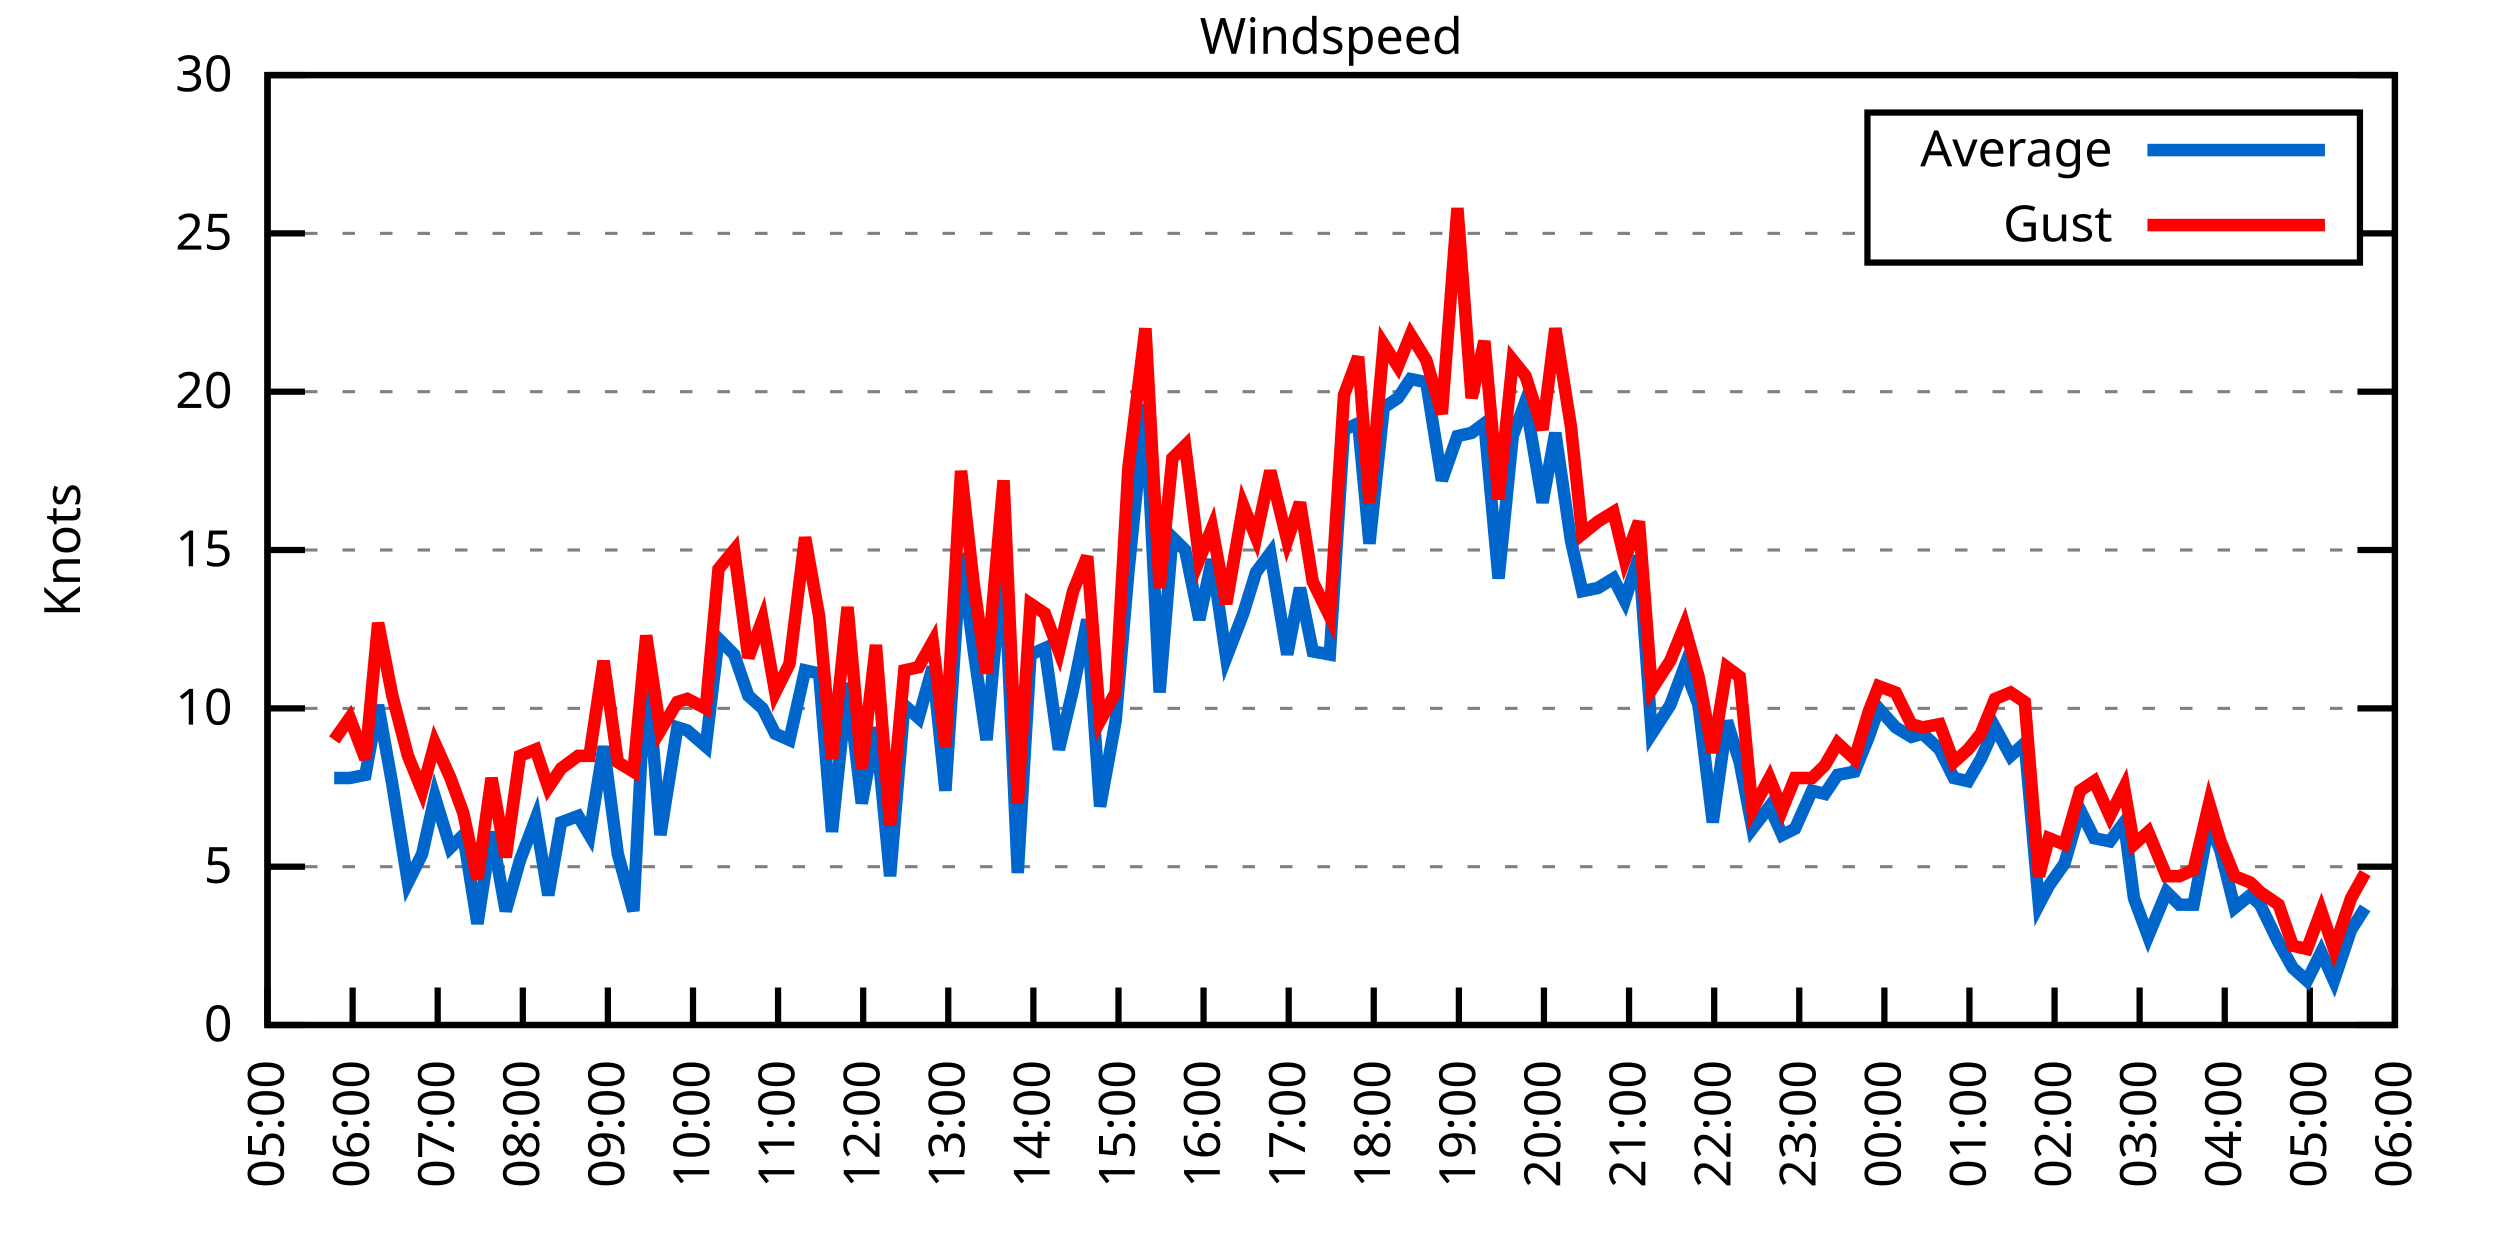
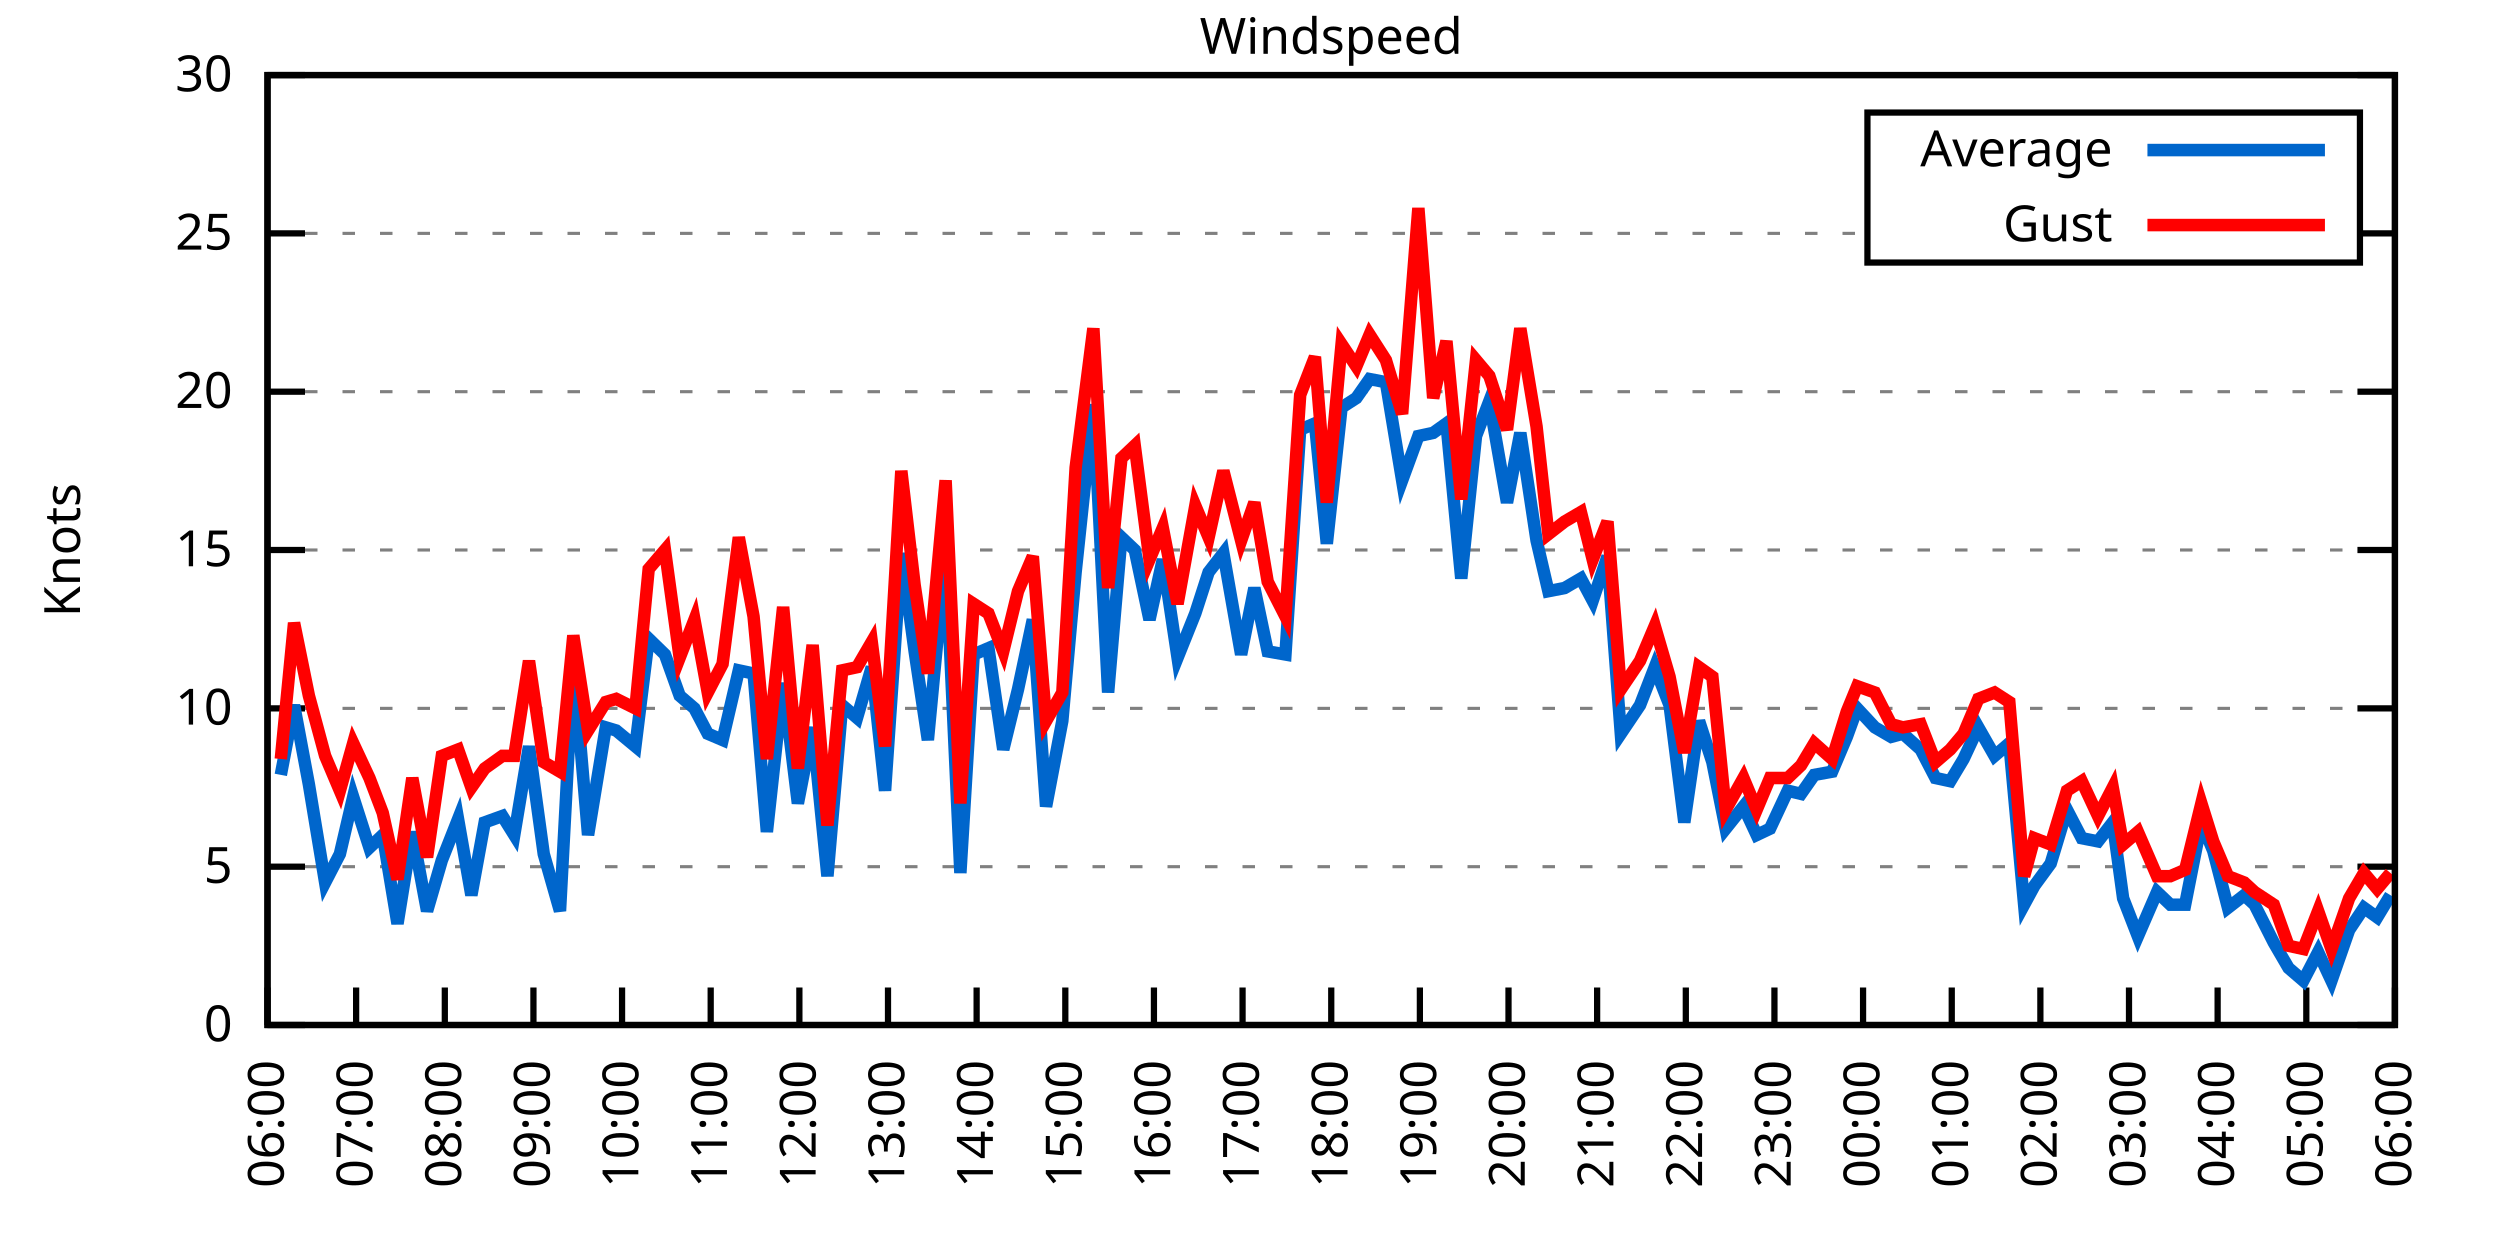
<svg xmlns="http://www.w3.org/2000/svg" xmlns:xlink="http://www.w3.org/1999/xlink" width="400" height="200" viewBox="0 0 400 200">
  <g id="gnuplot_canvas">
    <rect x="0" y="0" width="400" height="200" fill="none" />
    <defs>
      <circle id="gpDot" r="0.5" stroke-width="0.5" stroke="currentColor" />
      <path id="gpPt0" stroke-width="0.333" stroke="currentColor" d="M-1,0 h2 M0,-1 v2" />
      <path id="gpPt1" stroke-width="0.333" stroke="currentColor" d="M-1,-1 L1,1 M1,-1 L-1,1" />
      <path id="gpPt2" stroke-width="0.333" stroke="currentColor" d="M-1,0 L1,0 M0,-1 L0,1 M-1,-1 L1,1 M-1,1 L1,-1" />
      <rect id="gpPt3" stroke-width="0.333" stroke="currentColor" x="-1" y="-1" width="2" height="2" />
      <rect id="gpPt4" stroke-width="0.333" stroke="currentColor" fill="currentColor" x="-1" y="-1" width="2" height="2" />
      <circle id="gpPt5" stroke-width="0.333" stroke="currentColor" cx="0" cy="0" r="1" />
      <use xlink:href="#gpPt5" id="gpPt6" fill="currentColor" stroke="none" />
      <path id="gpPt7" stroke-width="0.333" stroke="currentColor" d="M0,-1.33 L-1.33,0.67 L1.33,0.67 z" />
      <use xlink:href="#gpPt7" id="gpPt8" fill="currentColor" stroke="none" />
      <use xlink:href="#gpPt7" id="gpPt9" stroke="currentColor" transform="rotate(180)" />
      <use xlink:href="#gpPt9" id="gpPt10" fill="currentColor" stroke="none" />
      <use xlink:href="#gpPt3" id="gpPt11" stroke="currentColor" transform="rotate(45)" />
      <use xlink:href="#gpPt11" id="gpPt12" fill="currentColor" stroke="none" />
      <path id="gpPt13" stroke-width="0.333" stroke="currentColor" d="M0,1.330 L1.265,0.411 L0.782,-1.067 L-0.782,-1.076 L-1.265,0.411 z" />
      <use xlink:href="#gpPt13" id="gpPt14" fill="currentColor" stroke="none" />
      <filter id="textbox" filterUnits="objectBoundingBox" x="0" y="0" height="1" width="1">
        <feFlood flood-color="white" flood-opacity="1" result="bgnd" />
        <feComposite in="SourceGraphic" in2="bgnd" operator="atop" />
      </filter>
      <filter id="greybox" filterUnits="objectBoundingBox" x="0" y="0" height="1" width="1">
        <feFlood flood-color="lightgrey" flood-opacity="1" result="grey" />
        <feComposite in="SourceGraphic" in2="grey" operator="atop" />
      </filter>
    </defs>
    <g fill="none" color="white" stroke="currentColor" stroke-width="1.00" stroke-linecap="butt" stroke-linejoin="miter">
</g>
    <g fill="none" color="black" stroke="currentColor" stroke-width="1.00" stroke-linecap="butt" stroke-linejoin="miter">
      <g stroke="none" shape-rendering="crispEdges">
        <polygon fill="rgb(255, 255, 255)" points="42.80,164.00 383.18,164.00 383.18,12.02 42.80,12.02 " />
      </g>
    </g>
    <g fill="none" color="black" stroke="currentColor" stroke-width="1.00" stroke-linecap="butt" stroke-linejoin="miter">
</g>
    <g fill="none" color="black" stroke="black" stroke-width="0.50" stroke-linecap="butt" stroke-linejoin="miter">
</g>
    <g fill="none" color="gray" stroke="currentColor" stroke-width="0.50" stroke-linecap="butt" stroke-linejoin="miter">
      <path stroke="gray" stroke-dasharray="2,4" class="gridline" d="M42.80,164.00 L383.19,164.00  " />
    </g>
    <g fill="none" color="gray" stroke="gray" stroke-width="1.00" stroke-linecap="butt" stroke-linejoin="miter">
</g>
    <g fill="none" color="black" stroke="currentColor" stroke-width="1.00" stroke-linecap="butt" stroke-linejoin="miter">
      <path stroke="black" d="M42.80,164.00 L48.80,164.00 M383.19,164.00 L377.19,164.00  " />
      <g transform="translate(37.20,166.60)" stroke="none" fill="black" font-family="Sans" font-size="8.00" text-anchor="end">
        <text>
          <tspan font-family="Sans"> 0</tspan>
        </text>
      </g>
    </g>
    <g fill="none" color="black" stroke="currentColor" stroke-width="1.00" stroke-linecap="butt" stroke-linejoin="miter">
</g>
    <g fill="none" color="black" stroke="black" stroke-width="0.50" stroke-linecap="butt" stroke-linejoin="miter">
</g>
    <g fill="none" color="gray" stroke="currentColor" stroke-width="0.50" stroke-linecap="butt" stroke-linejoin="miter">
      <path stroke="gray" stroke-dasharray="2,4" class="gridline" d="M42.80,138.67 L383.19,138.67  " />
    </g>
    <g fill="none" color="gray" stroke="gray" stroke-width="1.00" stroke-linecap="butt" stroke-linejoin="miter">
</g>
    <g fill="none" color="black" stroke="currentColor" stroke-width="1.00" stroke-linecap="butt" stroke-linejoin="miter">
      <path stroke="black" d="M42.80,138.67 L48.80,138.67 M383.19,138.67 L377.19,138.67  " />
      <g transform="translate(37.20,141.27)" stroke="none" fill="black" font-family="Sans" font-size="8.00" text-anchor="end">
        <text>
          <tspan font-family="Sans"> 5</tspan>
        </text>
      </g>
    </g>
    <g fill="none" color="black" stroke="currentColor" stroke-width="1.00" stroke-linecap="butt" stroke-linejoin="miter">
</g>
    <g fill="none" color="black" stroke="black" stroke-width="0.50" stroke-linecap="butt" stroke-linejoin="miter">
</g>
    <g fill="none" color="gray" stroke="currentColor" stroke-width="0.50" stroke-linecap="butt" stroke-linejoin="miter">
      <path stroke="gray" stroke-dasharray="2,4" class="gridline" d="M42.80,113.34 L383.19,113.34  " />
    </g>
    <g fill="none" color="gray" stroke="gray" stroke-width="1.00" stroke-linecap="butt" stroke-linejoin="miter">
</g>
    <g fill="none" color="black" stroke="currentColor" stroke-width="1.00" stroke-linecap="butt" stroke-linejoin="miter">
      <path stroke="black" d="M42.80,113.34 L48.80,113.34 M383.19,113.34 L377.19,113.34  " />
      <g transform="translate(37.20,115.94)" stroke="none" fill="black" font-family="Sans" font-size="8.00" text-anchor="end">
        <text>
          <tspan font-family="Sans"> 10</tspan>
        </text>
      </g>
    </g>
    <g fill="none" color="black" stroke="currentColor" stroke-width="1.00" stroke-linecap="butt" stroke-linejoin="miter">
</g>
    <g fill="none" color="black" stroke="black" stroke-width="0.50" stroke-linecap="butt" stroke-linejoin="miter">
</g>
    <g fill="none" color="gray" stroke="currentColor" stroke-width="0.50" stroke-linecap="butt" stroke-linejoin="miter">
      <path stroke="gray" stroke-dasharray="2,4" class="gridline" d="M42.80,88.00 L383.19,88.00  " />
    </g>
    <g fill="none" color="gray" stroke="gray" stroke-width="1.00" stroke-linecap="butt" stroke-linejoin="miter">
</g>
    <g fill="none" color="black" stroke="currentColor" stroke-width="1.00" stroke-linecap="butt" stroke-linejoin="miter">
      <path stroke="black" d="M42.80,88.00 L48.80,88.00 M383.19,88.00 L377.19,88.00  " />
      <g transform="translate(37.20,90.60)" stroke="none" fill="black" font-family="Sans" font-size="8.00" text-anchor="end">
        <text>
          <tspan font-family="Sans"> 15</tspan>
        </text>
      </g>
    </g>
    <g fill="none" color="black" stroke="currentColor" stroke-width="1.00" stroke-linecap="butt" stroke-linejoin="miter">
</g>
    <g fill="none" color="black" stroke="black" stroke-width="0.50" stroke-linecap="butt" stroke-linejoin="miter">
</g>
    <g fill="none" color="gray" stroke="currentColor" stroke-width="0.50" stroke-linecap="butt" stroke-linejoin="miter">
      <path stroke="gray" stroke-dasharray="2,4" class="gridline" d="M42.80,62.67 L383.19,62.67  " />
    </g>
    <g fill="none" color="gray" stroke="gray" stroke-width="1.00" stroke-linecap="butt" stroke-linejoin="miter">
</g>
    <g fill="none" color="black" stroke="currentColor" stroke-width="1.00" stroke-linecap="butt" stroke-linejoin="miter">
      <path stroke="black" d="M42.80,62.67 L48.80,62.67 M383.19,62.67 L377.19,62.67  " />
      <g transform="translate(37.20,65.27)" stroke="none" fill="black" font-family="Sans" font-size="8.00" text-anchor="end">
        <text>
          <tspan font-family="Sans"> 20</tspan>
        </text>
      </g>
    </g>
    <g fill="none" color="black" stroke="currentColor" stroke-width="1.00" stroke-linecap="butt" stroke-linejoin="miter">
</g>
    <g fill="none" color="black" stroke="black" stroke-width="0.50" stroke-linecap="butt" stroke-linejoin="miter">
</g>
    <g fill="none" color="gray" stroke="currentColor" stroke-width="0.50" stroke-linecap="butt" stroke-linejoin="miter">
      <path stroke="gray" stroke-dasharray="2,4" class="gridline" d="M42.80,37.34 L298.79,37.34 M377.59,37.34 L383.19,37.34  " />
    </g>
    <g fill="none" color="gray" stroke="gray" stroke-width="1.00" stroke-linecap="butt" stroke-linejoin="miter">
</g>
    <g fill="none" color="black" stroke="currentColor" stroke-width="1.00" stroke-linecap="butt" stroke-linejoin="miter">
      <path stroke="black" d="M42.80,37.34 L48.80,37.34 M383.19,37.34 L377.19,37.34  " />
      <g transform="translate(37.20,39.94)" stroke="none" fill="black" font-family="Sans" font-size="8.00" text-anchor="end">
        <text>
          <tspan font-family="Sans"> 25</tspan>
        </text>
      </g>
    </g>
    <g fill="none" color="black" stroke="currentColor" stroke-width="1.00" stroke-linecap="butt" stroke-linejoin="miter">
</g>
    <g fill="none" color="black" stroke="black" stroke-width="0.50" stroke-linecap="butt" stroke-linejoin="miter">
</g>
    <g fill="none" color="gray" stroke="currentColor" stroke-width="0.50" stroke-linecap="butt" stroke-linejoin="miter">
      <path stroke="gray" stroke-dasharray="2,4" class="gridline" d="M42.80,12.01 L383.19,12.01  " />
    </g>
    <g fill="none" color="gray" stroke="gray" stroke-width="1.00" stroke-linecap="butt" stroke-linejoin="miter">
</g>
    <g fill="none" color="black" stroke="currentColor" stroke-width="1.00" stroke-linecap="butt" stroke-linejoin="miter">
      <path stroke="black" d="M42.80,12.01 L48.80,12.01 M383.19,12.01 L377.19,12.01  " />
      <g transform="translate(37.20,14.61)" stroke="none" fill="black" font-family="Sans" font-size="8.00" text-anchor="end">
        <text>
          <tspan font-family="Sans"> 30</tspan>
        </text>
      </g>
    </g>
    <g fill="none" color="black" stroke="currentColor" stroke-width="1.00" stroke-linecap="butt" stroke-linejoin="miter">
      <path stroke="black" d="M42.80,164.00 L42.80,158.00  " />
      <g transform="translate(45.40,169.60) rotate(270.00)" stroke="none" fill="black" font-family="Sans" font-size="8.00" text-anchor="end">
        <text>
-           <tspan font-family="Sans">05:00</tspan>
-         </text>
-       </g>
-     </g>
-     <g fill="none" color="black" stroke="currentColor" stroke-width="1.00" stroke-linecap="butt" stroke-linejoin="miter">
-       <path stroke="black" d="M56.42,164.00 L56.42,158.00  " />
-       <g transform="translate(59.02,169.60) rotate(270.00)" stroke="none" fill="black" font-family="Sans" font-size="8.00" text-anchor="end">
-         <text>
          <tspan font-family="Sans">06:00</tspan>
        </text>
      </g>
    </g>
    <g fill="none" color="black" stroke="currentColor" stroke-width="1.00" stroke-linecap="butt" stroke-linejoin="miter">
-       <path stroke="black" d="M70.03,164.00 L70.03,158.00  " />
-       <g transform="translate(72.63,169.60) rotate(270.00)" stroke="none" fill="black" font-family="Sans" font-size="8.00" text-anchor="end">
+       <path stroke="black" d="M56.98,164.00 L56.98,158.00  " />
+       <g transform="translate(59.58,169.60) rotate(270.00)" stroke="none" fill="black" font-family="Sans" font-size="8.00" text-anchor="end">
        <text>
          <tspan font-family="Sans">07:00</tspan>
        </text>
      </g>
    </g>
    <g fill="none" color="black" stroke="currentColor" stroke-width="1.00" stroke-linecap="butt" stroke-linejoin="miter">
-       <path stroke="black" d="M83.65,164.00 L83.65,158.00  " />
-       <g transform="translate(86.25,169.60) rotate(270.00)" stroke="none" fill="black" font-family="Sans" font-size="8.00" text-anchor="end">
+       <path stroke="black" d="M71.17,164.00 L71.17,158.00  " />
+       <g transform="translate(73.77,169.60) rotate(270.00)" stroke="none" fill="black" font-family="Sans" font-size="8.00" text-anchor="end">
        <text>
          <tspan font-family="Sans">08:00</tspan>
        </text>
      </g>
    </g>
    <g fill="none" color="black" stroke="currentColor" stroke-width="1.00" stroke-linecap="butt" stroke-linejoin="miter">
-       <path stroke="black" d="M97.26,164.00 L97.26,158.00  " />
-       <g transform="translate(99.86,169.60) rotate(270.00)" stroke="none" fill="black" font-family="Sans" font-size="8.00" text-anchor="end">
+       <path stroke="black" d="M85.35,164.00 L85.35,158.00  " />
+       <g transform="translate(87.95,169.60) rotate(270.00)" stroke="none" fill="black" font-family="Sans" font-size="8.00" text-anchor="end">
        <text>
          <tspan font-family="Sans">09:00</tspan>
        </text>
      </g>
    </g>
    <g fill="none" color="black" stroke="currentColor" stroke-width="1.00" stroke-linecap="butt" stroke-linejoin="miter">
-       <path stroke="black" d="M110.88,164.00 L110.88,158.00  " />
-       <g transform="translate(113.48,169.60) rotate(270.00)" stroke="none" fill="black" font-family="Sans" font-size="8.00" text-anchor="end">
+       <path stroke="black" d="M99.53,164.00 L99.53,158.00  " />
+       <g transform="translate(102.13,169.60) rotate(270.00)" stroke="none" fill="black" font-family="Sans" font-size="8.00" text-anchor="end">
        <text>
          <tspan font-family="Sans">10:00</tspan>
        </text>
      </g>
    </g>
    <g fill="none" color="black" stroke="currentColor" stroke-width="1.00" stroke-linecap="butt" stroke-linejoin="miter">
-       <path stroke="black" d="M124.49,164.00 L124.49,158.00  " />
-       <g transform="translate(127.09,169.60) rotate(270.00)" stroke="none" fill="black" font-family="Sans" font-size="8.00" text-anchor="end">
+       <path stroke="black" d="M113.71,164.00 L113.71,158.00  " />
+       <g transform="translate(116.31,169.60) rotate(270.00)" stroke="none" fill="black" font-family="Sans" font-size="8.00" text-anchor="end">
        <text>
          <tspan font-family="Sans">11:00</tspan>
        </text>
      </g>
    </g>
    <g fill="none" color="black" stroke="currentColor" stroke-width="1.00" stroke-linecap="butt" stroke-linejoin="miter">
-       <path stroke="black" d="M138.11,164.00 L138.11,158.00  " />
-       <g transform="translate(140.71,169.60) rotate(270.00)" stroke="none" fill="black" font-family="Sans" font-size="8.00" text-anchor="end">
+       <path stroke="black" d="M127.90,164.00 L127.90,158.00  " />
+       <g transform="translate(130.50,169.60) rotate(270.00)" stroke="none" fill="black" font-family="Sans" font-size="8.00" text-anchor="end">
        <text>
          <tspan font-family="Sans">12:00</tspan>
        </text>
      </g>
    </g>
    <g fill="none" color="black" stroke="currentColor" stroke-width="1.00" stroke-linecap="butt" stroke-linejoin="miter">
-       <path stroke="black" d="M151.72,164.00 L151.72,158.00  " />
-       <g transform="translate(154.32,169.60) rotate(270.00)" stroke="none" fill="black" font-family="Sans" font-size="8.00" text-anchor="end">
+       <path stroke="black" d="M142.08,164.00 L142.08,158.00  " />
+       <g transform="translate(144.68,169.60) rotate(270.00)" stroke="none" fill="black" font-family="Sans" font-size="8.00" text-anchor="end">
        <text>
          <tspan font-family="Sans">13:00</tspan>
        </text>
      </g>
    </g>
    <g fill="none" color="black" stroke="currentColor" stroke-width="1.00" stroke-linecap="butt" stroke-linejoin="miter">
-       <path stroke="black" d="M165.34,164.00 L165.34,158.00  " />
-       <g transform="translate(167.94,169.60) rotate(270.00)" stroke="none" fill="black" font-family="Sans" font-size="8.00" text-anchor="end">
+       <path stroke="black" d="M156.26,164.00 L156.26,158.00  " />
+       <g transform="translate(158.86,169.60) rotate(270.00)" stroke="none" fill="black" font-family="Sans" font-size="8.00" text-anchor="end">
        <text>
          <tspan font-family="Sans">14:00</tspan>
        </text>
      </g>
    </g>
    <g fill="none" color="black" stroke="currentColor" stroke-width="1.00" stroke-linecap="butt" stroke-linejoin="miter">
-       <path stroke="black" d="M178.96,164.00 L178.96,158.00  " />
-       <g transform="translate(181.56,169.60) rotate(270.00)" stroke="none" fill="black" font-family="Sans" font-size="8.00" text-anchor="end">
+       <path stroke="black" d="M170.45,164.00 L170.45,158.00  " />
+       <g transform="translate(173.05,169.60) rotate(270.00)" stroke="none" fill="black" font-family="Sans" font-size="8.00" text-anchor="end">
        <text>
          <tspan font-family="Sans">15:00</tspan>
        </text>
      </g>
    </g>
    <g fill="none" color="black" stroke="currentColor" stroke-width="1.00" stroke-linecap="butt" stroke-linejoin="miter">
-       <path stroke="black" d="M192.57,164.00 L192.57,158.00  " />
-       <g transform="translate(195.17,169.60) rotate(270.00)" stroke="none" fill="black" font-family="Sans" font-size="8.00" text-anchor="end">
+       <path stroke="black" d="M184.63,164.00 L184.63,158.00  " />
+       <g transform="translate(187.23,169.60) rotate(270.00)" stroke="none" fill="black" font-family="Sans" font-size="8.00" text-anchor="end">
        <text>
          <tspan font-family="Sans">16:00</tspan>
        </text>
      </g>
    </g>
    <g fill="none" color="black" stroke="currentColor" stroke-width="1.00" stroke-linecap="butt" stroke-linejoin="miter">
-       <path stroke="black" d="M206.19,164.00 L206.19,158.00  " />
-       <g transform="translate(208.79,169.60) rotate(270.00)" stroke="none" fill="black" font-family="Sans" font-size="8.00" text-anchor="end">
+       <path stroke="black" d="M198.81,164.00 L198.81,158.00  " />
+       <g transform="translate(201.41,169.60) rotate(270.00)" stroke="none" fill="black" font-family="Sans" font-size="8.00" text-anchor="end">
        <text>
          <tspan font-family="Sans">17:00</tspan>
        </text>
      </g>
    </g>
    <g fill="none" color="black" stroke="currentColor" stroke-width="1.00" stroke-linecap="butt" stroke-linejoin="miter">
-       <path stroke="black" d="M219.80,164.00 L219.80,158.00  " />
-       <g transform="translate(222.40,169.60) rotate(270.00)" stroke="none" fill="black" font-family="Sans" font-size="8.00" text-anchor="end">
+       <path stroke="black" d="M213.00,164.00 L213.00,158.00  " />
+       <g transform="translate(215.60,169.60) rotate(270.00)" stroke="none" fill="black" font-family="Sans" font-size="8.00" text-anchor="end">
        <text>
          <tspan font-family="Sans">18:00</tspan>
        </text>
      </g>
    </g>
    <g fill="none" color="black" stroke="currentColor" stroke-width="1.00" stroke-linecap="butt" stroke-linejoin="miter">
-       <path stroke="black" d="M233.42,164.00 L233.42,158.00  " />
-       <g transform="translate(236.02,169.60) rotate(270.00)" stroke="none" fill="black" font-family="Sans" font-size="8.00" text-anchor="end">
+       <path stroke="black" d="M227.18,164.00 L227.18,158.00  " />
+       <g transform="translate(229.78,169.60) rotate(270.00)" stroke="none" fill="black" font-family="Sans" font-size="8.00" text-anchor="end">
        <text>
          <tspan font-family="Sans">19:00</tspan>
        </text>
      </g>
    </g>
    <g fill="none" color="black" stroke="currentColor" stroke-width="1.00" stroke-linecap="butt" stroke-linejoin="miter">
-       <path stroke="black" d="M247.03,164.00 L247.03,158.00  " />
-       <g transform="translate(249.63,169.60) rotate(270.00)" stroke="none" fill="black" font-family="Sans" font-size="8.00" text-anchor="end">
+       <path stroke="black" d="M241.36,164.00 L241.36,158.00  " />
+       <g transform="translate(243.96,169.60) rotate(270.00)" stroke="none" fill="black" font-family="Sans" font-size="8.00" text-anchor="end">
        <text>
          <tspan font-family="Sans">20:00</tspan>
        </text>
      </g>
    </g>
    <g fill="none" color="black" stroke="currentColor" stroke-width="1.00" stroke-linecap="butt" stroke-linejoin="miter">
-       <path stroke="black" d="M260.65,164.00 L260.65,158.00  " />
-       <g transform="translate(263.25,169.60) rotate(270.00)" stroke="none" fill="black" font-family="Sans" font-size="8.00" text-anchor="end">
+       <path stroke="black" d="M255.54,164.00 L255.54,158.00  " />
+       <g transform="translate(258.14,169.60) rotate(270.00)" stroke="none" fill="black" font-family="Sans" font-size="8.00" text-anchor="end">
        <text>
          <tspan font-family="Sans">21:00</tspan>
        </text>
      </g>
    </g>
    <g fill="none" color="black" stroke="currentColor" stroke-width="1.00" stroke-linecap="butt" stroke-linejoin="miter">
-       <path stroke="black" d="M274.27,164.00 L274.27,158.00  " />
-       <g transform="translate(276.87,169.60) rotate(270.00)" stroke="none" fill="black" font-family="Sans" font-size="8.00" text-anchor="end">
+       <path stroke="black" d="M269.73,164.00 L269.73,158.00  " />
+       <g transform="translate(272.33,169.60) rotate(270.00)" stroke="none" fill="black" font-family="Sans" font-size="8.00" text-anchor="end">
        <text>
          <tspan font-family="Sans">22:00</tspan>
        </text>
      </g>
    </g>
    <g fill="none" color="black" stroke="currentColor" stroke-width="1.00" stroke-linecap="butt" stroke-linejoin="miter">
-       <path stroke="black" d="M287.88,164.00 L287.88,158.00  " />
-       <g transform="translate(290.48,169.60) rotate(270.00)" stroke="none" fill="black" font-family="Sans" font-size="8.00" text-anchor="end">
+       <path stroke="black" d="M283.91,164.00 L283.91,158.00  " />
+       <g transform="translate(286.51,169.60) rotate(270.00)" stroke="none" fill="black" font-family="Sans" font-size="8.00" text-anchor="end">
        <text>
          <tspan font-family="Sans">23:00</tspan>
        </text>
      </g>
    </g>
    <g fill="none" color="black" stroke="currentColor" stroke-width="1.00" stroke-linecap="butt" stroke-linejoin="miter">
-       <path stroke="black" d="M301.50,164.00 L301.50,158.00  " />
-       <g transform="translate(304.10,169.60) rotate(270.00)" stroke="none" fill="black" font-family="Sans" font-size="8.00" text-anchor="end">
+       <path stroke="black" d="M298.09,164.00 L298.09,158.00  " />
+       <g transform="translate(300.69,169.60) rotate(270.00)" stroke="none" fill="black" font-family="Sans" font-size="8.00" text-anchor="end">
        <text>
          <tspan font-family="Sans">00:00</tspan>
        </text>
      </g>
    </g>
    <g fill="none" color="black" stroke="currentColor" stroke-width="1.00" stroke-linecap="butt" stroke-linejoin="miter">
-       <path stroke="black" d="M315.11,164.00 L315.11,158.00  " />
-       <g transform="translate(317.71,169.60) rotate(270.00)" stroke="none" fill="black" font-family="Sans" font-size="8.00" text-anchor="end">
+       <path stroke="black" d="M312.28,164.00 L312.28,158.00  " />
+       <g transform="translate(314.88,169.60) rotate(270.00)" stroke="none" fill="black" font-family="Sans" font-size="8.00" text-anchor="end">
        <text>
          <tspan font-family="Sans">01:00</tspan>
        </text>
      </g>
    </g>
    <g fill="none" color="black" stroke="currentColor" stroke-width="1.00" stroke-linecap="butt" stroke-linejoin="miter">
-       <path stroke="black" d="M328.73,164.00 L328.73,158.00  " />
-       <g transform="translate(331.33,169.60) rotate(270.00)" stroke="none" fill="black" font-family="Sans" font-size="8.00" text-anchor="end">
+       <path stroke="black" d="M326.46,164.00 L326.46,158.00  " />
+       <g transform="translate(329.06,169.60) rotate(270.00)" stroke="none" fill="black" font-family="Sans" font-size="8.00" text-anchor="end">
        <text>
          <tspan font-family="Sans">02:00</tspan>
        </text>
      </g>
    </g>
    <g fill="none" color="black" stroke="currentColor" stroke-width="1.00" stroke-linecap="butt" stroke-linejoin="miter">
-       <path stroke="black" d="M342.34,164.00 L342.34,158.00  " />
-       <g transform="translate(344.94,169.60) rotate(270.00)" stroke="none" fill="black" font-family="Sans" font-size="8.00" text-anchor="end">
+       <path stroke="black" d="M340.64,164.00 L340.64,158.00  " />
+       <g transform="translate(343.24,169.60) rotate(270.00)" stroke="none" fill="black" font-family="Sans" font-size="8.00" text-anchor="end">
        <text>
          <tspan font-family="Sans">03:00</tspan>
        </text>
      </g>
    </g>
    <g fill="none" color="black" stroke="currentColor" stroke-width="1.00" stroke-linecap="butt" stroke-linejoin="miter">
-       <path stroke="black" d="M355.96,164.00 L355.96,158.00  " />
-       <g transform="translate(358.56,169.60) rotate(270.00)" stroke="none" fill="black" font-family="Sans" font-size="8.00" text-anchor="end">
+       <path stroke="black" d="M354.82,164.00 L354.82,158.00  " />
+       <g transform="translate(357.42,169.60) rotate(270.00)" stroke="none" fill="black" font-family="Sans" font-size="8.00" text-anchor="end">
        <text>
          <tspan font-family="Sans">04:00</tspan>
        </text>
      </g>
    </g>
    <g fill="none" color="black" stroke="currentColor" stroke-width="1.00" stroke-linecap="butt" stroke-linejoin="miter">
-       <path stroke="black" d="M369.57,164.00 L369.57,158.00  " />
-       <g transform="translate(372.17,169.60) rotate(270.00)" stroke="none" fill="black" font-family="Sans" font-size="8.00" text-anchor="end">
+       <path stroke="black" d="M369.01,164.00 L369.01,158.00  " />
+       <g transform="translate(371.61,169.60) rotate(270.00)" stroke="none" fill="black" font-family="Sans" font-size="8.00" text-anchor="end">
        <text>
          <tspan font-family="Sans">05:00</tspan>
        </text>
      </g>
    </g>
    <g fill="none" color="black" stroke="currentColor" stroke-width="1.00" stroke-linecap="butt" stroke-linejoin="miter">
      <path stroke="black" d="M383.19,164.00 L383.19,158.00  " />
      <g transform="translate(385.79,169.60) rotate(270.00)" stroke="none" fill="black" font-family="Sans" font-size="8.00" text-anchor="end">
        <text>
          <tspan font-family="Sans">06:00</tspan>
        </text>
      </g>
    </g>
    <g fill="none" color="black" stroke="currentColor" stroke-width="1.00" stroke-linecap="butt" stroke-linejoin="miter">
</g>
    <g fill="none" color="black" stroke="currentColor" stroke-width="1.00" stroke-linecap="butt" stroke-linejoin="miter">
      <path stroke="black" d="M42.80,12.01 L42.80,164.00 L383.19,164.00 L383.19,12.01 L42.80,12.01 Z  " />
    </g>
    <g fill="none" color="black" stroke="currentColor" stroke-width="1.00" stroke-linecap="butt" stroke-linejoin="miter">
</g>
    <g fill="none" color="black" stroke="currentColor" stroke-width="1.00" stroke-linecap="butt" stroke-linejoin="miter">
      <path stroke="black" d="M298.79,42.01 L298.79,18.01 L377.59,18.01 L377.59,42.01 L298.79,42.01 Z  " />
    </g>
    <g id="Windspeed_plot_1">
      <g fill="none" color="white" stroke="black" stroke-width="2.00" stroke-linecap="butt" stroke-linejoin="miter">
</g>
      <g fill="none" color="black" stroke="currentColor" stroke-width="2.00" stroke-linecap="butt" stroke-linejoin="miter">
        <g transform="translate(337.99,26.61)" stroke="none" fill="black" font-family="Sans" font-size="8.00" text-anchor="end">
          <text>
            <tspan font-family="Sans">Average</tspan>
          </text>
        </g>
      </g>
      <g fill="none" color="black" stroke="currentColor" stroke-width="2.00" stroke-linecap="butt" stroke-linejoin="miter">
-         <path stroke="rgb(  0, 102, 204)" d="M343.59,24.01 L371.99,24.01 M53.47,124.48 L55.96,124.48 L58.46,123.98 L60.50,112.83 L62.77,125.50 L65.27,141.20   L67.54,136.64 L69.58,127.52 L72.07,135.63 L74.12,133.60 L76.39,147.79 L78.65,133.10 L80.92,145.76 L83.19,137.66   L85.69,131.07 L87.73,143.23 L89.77,131.58 L92.50,130.56 L94.31,133.60 L96.58,119.42 L98.85,136.64 L101.35,145.76   L103.39,105.74 L105.66,133.60 L108.38,116.38 L109.97,116.88 L112.92,119.42 L114.96,102.19 L117.46,104.72 L119.73,111.31   L122.00,113.34 L124.04,117.39 L126.31,118.40 L128.81,107.26 L131.07,107.76 L133.12,133.10 L135.61,109.28 L137.88,128.54   L140.15,116.38 L142.42,140.19 L144.69,112.83 L146.96,114.86 L149.23,106.75 L151.27,126.51 L153.77,88.51 L155.81,104.22   L157.85,118.40 L160.57,88.51 L162.84,139.68 L164.89,104.72 L167.16,103.71 L169.43,119.92 L171.69,110.30 L173.96,99.15   L176.01,129.04 L178.50,115.36 L180.54,91.55 L183.27,64.70 L185.54,110.80 L187.58,85.98 L189.62,88.00 L191.89,99.15   L193.93,89.52 L196.20,105.23 L198.93,98.14 L200.97,91.55 L203.24,88.51 L205.96,104.72 L208.00,94.08 L210.04,104.22   L212.77,104.72 L215.04,68.75 L217.31,67.74 L219.12,86.99 L221.39,65.21 L223.66,63.69 L225.70,60.65 L228.20,61.15   L230.70,76.86 L233.19,69.77 L235.46,69.26 L237.50,67.74 L239.77,92.56 L242.04,69.77 L244.08,64.19 L246.81,80.41   L248.85,69.26 L251.35,86.49 L253.16,94.59 L255.66,94.08 L258.15,92.56 L259.97,96.11 L262.24,89.02 L264.28,117.39   L267.23,112.83 L269.50,106.75 L271.77,112.83 L274.04,131.58 L276.31,115.36 L278.35,121.95 L280.39,132.59 L283.12,129.04   L285.16,133.60 L287.20,132.59 L289.92,126.51 L291.97,127.02 L294.01,123.98 L296.73,123.47 L299.00,117.90 L300.59,113.34   L303.31,116.38 L305.81,117.90 L307.62,117.39 L310.35,119.92 L312.62,124.48 L314.89,124.99 L316.93,121.44 L319.20,116.38   L321.69,120.94 L323.96,118.91 L326.23,144.75 L327.82,141.71 L330.32,138.16 L332.81,129.55 L335.08,134.11 L337.58,134.62   L339.85,131.58 L341.44,143.73 L343.70,149.81 L346.65,142.72 L348.70,144.75 L350.97,144.75 L353.46,131.58 L355.28,136.14   L357.55,145.25 L360.04,143.23 L361.63,144.75 L364.58,150.83 L366.85,154.88 L369.12,156.91 L371.39,152.35 L373.43,156.91   L376.16,148.80 L378.42,145.25  " />
+         <path stroke="rgb(  0, 102, 204)" d="M343.59,24.01 L371.99,24.01 M44.93,123.98 L47.05,112.83 L49.42,125.50 L52.02,141.20 L54.38,136.64 L56.51,127.52   L59.11,135.63 L61.24,133.60 L63.60,147.79 L65.97,133.10 L68.33,145.76 L70.69,137.66 L73.29,131.07 L75.42,143.23   L77.55,131.58 L80.38,130.56 L82.28,133.60 L84.64,119.42 L87.00,136.64 L89.60,145.76 L91.73,105.74 L94.09,133.60   L96.93,116.38 L98.59,116.88 L101.66,119.42 L103.79,102.19 L106.39,104.72 L108.75,111.31 L111.11,113.34 L113.24,117.39   L115.61,118.40 L118.21,107.26 L120.57,107.76 L122.70,133.10 L125.30,109.28 L127.66,128.54 L130.02,116.38 L132.39,140.19   L134.75,112.83 L137.12,114.86 L139.48,106.75 L141.61,126.51 L144.21,88.51 L146.34,104.22 L148.46,118.40 L151.30,88.51   L153.66,139.68 L155.79,104.72 L158.15,103.71 L160.52,119.92 L162.88,110.30 L165.25,99.15 L167.37,129.04 L169.97,115.36   L172.10,91.55 L174.94,64.70 L177.30,110.80 L179.43,85.98 L181.56,88.00 L183.92,99.15 L186.05,89.52 L188.41,105.23   L191.25,98.14 L193.38,91.55 L195.74,88.51 L198.58,104.72 L200.70,94.08 L202.83,104.22 L205.67,104.72 L208.03,68.75   L210.39,67.74 L212.29,86.99 L214.65,65.21 L217.01,63.69 L219.14,60.65 L221.74,61.15 L224.34,76.86 L226.94,69.77   L229.31,69.26 L231.43,67.74 L233.80,92.56 L236.16,69.77 L238.29,64.19 L241.12,80.41 L243.25,69.26 L245.85,86.49   L247.74,94.59 L250.34,94.08 L252.94,92.56 L254.83,96.11 L257.20,89.02 L259.33,117.39 L262.40,112.83 L264.76,106.75   L267.13,112.83 L269.49,131.58 L271.85,115.36 L273.98,121.95 L276.11,132.59 L278.95,129.04 L281.07,133.60 L283.20,132.59   L286.04,126.51 L288.16,127.02 L290.29,123.98 L293.13,123.47 L295.49,117.90 L297.15,113.34 L299.98,116.38 L302.58,117.90   L304.47,117.39 L307.31,119.92 L309.68,124.48 L312.04,124.99 L314.17,121.44 L316.53,116.38 L319.13,120.94 L321.49,118.91   L323.86,144.75 L325.51,141.71 L328.11,138.16 L330.71,129.55 L333.08,134.11 L335.68,134.62 L338.04,131.58 L339.70,143.73   L342.06,149.81 L345.13,142.72 L347.26,144.75 L349.62,144.75 L352.22,131.58 L354.12,136.14 L356.48,145.25 L359.08,143.23   L360.73,144.75 L363.81,150.83 L366.17,154.88 L368.53,156.91 L370.90,152.35 L373.03,156.91 L375.86,148.80 L378.23,145.25   L380.35,146.77 L382.48,143.23  " />
      </g>
    </g>
    <g id="Windspeed_plot_2">
      <g fill="none" color="black" stroke="currentColor" stroke-width="2.00" stroke-linecap="butt" stroke-linejoin="miter">
        <g transform="translate(337.99,38.61)" stroke="none" fill="black" font-family="Sans" font-size="8.00" text-anchor="end">
          <text>
            <tspan font-family="Sans">Gust</tspan>
          </text>
        </g>
      </g>
      <g fill="none" color="black" stroke="currentColor" stroke-width="2.00" stroke-linecap="butt" stroke-linejoin="miter">
-         <path stroke="rgb(255,   0,   0)" d="M343.59,36.01 L371.99,36.01 M53.47,118.40 L55.96,114.86 L58.46,121.44 L60.50,99.66 L62.77,111.31 L65.27,120.94   L67.54,126.51 L69.58,118.91 L72.07,124.48 L74.12,130.06 L76.39,140.69 L78.65,124.48 L80.92,137.15 L83.19,120.94   L85.69,119.92 L87.73,126.00 L89.77,122.96 L92.50,120.94 L94.31,120.94 L96.58,105.74 L98.85,121.95 L101.35,123.47   L103.39,101.68 L105.66,116.88 L108.38,112.32 L109.97,111.82 L112.92,113.34 L114.96,91.04 L117.46,88.00 L119.73,105.23   L122.00,99.15 L124.04,110.80 L126.31,106.24 L128.81,85.98 L131.07,98.64 L133.12,121.44 L135.61,97.12 L137.88,122.96   L140.15,103.20 L142.42,132.08 L144.69,107.26 L146.96,106.75 L149.23,102.70 L151.27,119.42 L153.77,75.34 L155.81,93.58   L157.85,107.76 L160.57,76.86 L162.84,128.54 L164.89,96.62 L167.16,98.14 L169.43,104.22 L171.69,94.59 L173.96,89.02   L176.01,115.36 L178.50,110.80 L180.54,74.83 L183.27,52.54 L185.54,94.08 L187.58,73.31 L189.62,71.29 L191.89,89.52   L193.93,84.46 L196.20,96.62 L198.93,80.91 L200.97,85.98 L203.24,75.34 L205.96,86.49 L208.00,80.41 L210.04,93.07   L212.77,98.64 L215.04,63.18 L217.31,57.10 L219.12,80.41 L221.39,55.07 L223.66,58.62 L225.70,53.55 L228.20,57.61   L230.70,66.22 L233.19,33.29 L235.46,63.69 L237.50,54.57 L239.77,79.90 L242.04,57.61 L244.08,60.14 L246.81,68.75   L248.85,52.54 L251.35,68.25 L253.16,85.47 L255.66,83.45 L258.15,81.93 L259.97,89.52 L262.24,83.45 L264.28,110.30   L267.23,105.74 L269.50,100.16 L271.77,108.27 L274.04,120.43 L276.31,106.75 L278.35,108.27 L280.39,129.55 L283.12,124.48   L285.16,129.55 L287.20,124.48 L289.92,124.48 L291.97,122.46 L294.01,118.91 L296.73,121.44 L299.00,113.84 L300.59,109.79   L303.31,110.80 L305.81,115.87 L307.62,116.38 L310.35,115.87 L312.62,121.95 L314.89,119.92 L316.93,117.39 L319.20,111.82   L321.69,110.80 L323.96,112.32 L326.23,140.19 L327.82,134.11 L330.32,135.12 L332.81,126.51 L335.08,124.99 L337.58,130.56   L339.85,126.00 L341.44,135.12 L343.70,133.10 L346.65,140.19 L348.70,140.19 L350.97,139.17 L353.46,128.54 L355.28,134.62   L357.55,140.19 L360.04,141.20 L361.63,142.72 L364.58,144.75 L366.85,151.33 L369.12,151.84 L371.39,145.76 L373.43,151.84   L376.16,143.73 L378.42,139.68  " />
+         <path stroke="rgb(255,   0,   0)" d="M343.59,36.01 L371.99,36.01 M44.93,121.44 L47.05,99.66 L49.42,111.31 L52.02,120.94 L54.38,126.51 L56.51,118.91   L59.11,124.48 L61.24,130.06 L63.60,140.69 L65.97,124.48 L68.33,137.15 L70.69,120.94 L73.29,119.92 L75.42,126.00   L77.55,122.96 L80.38,120.94 L82.28,120.94 L84.64,105.74 L87.00,121.95 L89.60,123.47 L91.73,101.68 L94.09,116.88   L96.93,112.32 L98.59,111.82 L101.66,113.34 L103.79,91.04 L106.39,88.00 L108.75,105.23 L111.11,99.15 L113.24,110.80   L115.61,106.24 L118.21,85.98 L120.57,98.64 L122.70,121.44 L125.30,97.12 L127.66,122.96 L130.02,103.20 L132.39,132.08   L134.75,107.26 L137.12,106.75 L139.48,102.70 L141.61,119.42 L144.21,75.34 L146.34,93.58 L148.46,107.76 L151.30,76.86   L153.66,128.54 L155.79,96.62 L158.15,98.14 L160.52,104.22 L162.88,94.59 L165.25,89.02 L167.37,115.36 L169.97,110.80   L172.10,74.83 L174.94,52.54 L177.30,94.08 L179.43,73.31 L181.56,71.29 L183.92,89.52 L186.05,84.46 L188.41,96.62   L191.25,80.91 L193.38,85.98 L195.74,75.34 L198.58,86.49 L200.70,80.41 L202.83,93.07 L205.67,98.64 L208.03,63.18   L210.39,57.10 L212.29,80.41 L214.65,55.07 L217.01,58.62 L219.14,53.55 L221.74,57.61 L224.34,66.22 L226.94,33.29   L229.31,63.69 L231.43,54.57 L233.80,79.90 L236.16,57.61 L238.29,60.14 L241.12,68.75 L243.25,52.54 L245.85,68.25   L247.74,85.47 L250.34,83.45 L252.94,81.93 L254.83,89.52 L257.20,83.45 L259.33,110.30 L262.40,105.74 L264.76,100.16   L267.13,108.27 L269.49,120.43 L271.85,106.75 L273.98,108.27 L276.11,129.55 L278.95,124.48 L281.07,129.55 L283.20,124.48   L286.04,124.48 L288.16,122.46 L290.29,118.91 L293.13,121.44 L295.49,113.84 L297.15,109.79 L299.98,110.80 L302.58,115.87   L304.47,116.38 L307.31,115.87 L309.68,121.95 L312.04,119.92 L314.17,117.39 L316.53,111.82 L319.13,110.80 L321.49,112.32   L323.86,140.19 L325.51,134.11 L328.11,135.12 L330.71,126.51 L333.08,124.99 L335.68,130.56 L338.04,126.00 L339.70,135.12   L342.06,133.10 L345.13,140.19 L347.26,140.19 L349.62,139.17 L352.22,128.54 L354.12,134.62 L356.48,140.19 L359.08,141.20   L360.73,142.72 L363.81,144.75 L366.17,151.33 L368.53,151.84 L370.90,145.76 L373.03,151.84 L375.86,143.73 L378.23,139.68   L380.35,142.21 L382.48,139.68  " />
      </g>
    </g>
    <g fill="none" color="black" stroke="currentColor" stroke-width="2.00" stroke-linecap="butt" stroke-linejoin="miter">
</g>
    <g fill="none" color="black" stroke="black" stroke-width="1.00" stroke-linecap="butt" stroke-linejoin="miter">
</g>
    <g fill="none" color="black" stroke="currentColor" stroke-width="1.00" stroke-linecap="butt" stroke-linejoin="miter">
      <path stroke="black" d="M42.80,12.01 L42.80,164.00 L383.19,164.00 L383.19,12.01 L42.80,12.01 Z  " />
      <g transform="translate(12.80,88.01) rotate(270.00)" stroke="none" fill="black" font-family="Sans" font-size="8.00" text-anchor="middle">
        <text>
          <tspan font-family="Sans">Knots</tspan>
        </text>
      </g>
    </g>
    <g fill="none" color="black" stroke="currentColor" stroke-width="1.00" stroke-linecap="butt" stroke-linejoin="miter">
</g>
    <g fill="none" color="black" stroke="currentColor" stroke-width="1.00" stroke-linecap="butt" stroke-linejoin="miter">
      <g transform="translate(212.99,8.61)" stroke="none" fill="black" font-family="Sans" font-size="8.00" text-anchor="middle">
        <text>
          <tspan font-family="Sans">Windspeed</tspan>
        </text>
      </g>
    </g>
    <g fill="none" color="black" stroke="currentColor" stroke-width="1.00" stroke-linecap="butt" stroke-linejoin="miter">
</g>
  </g>
</svg>
